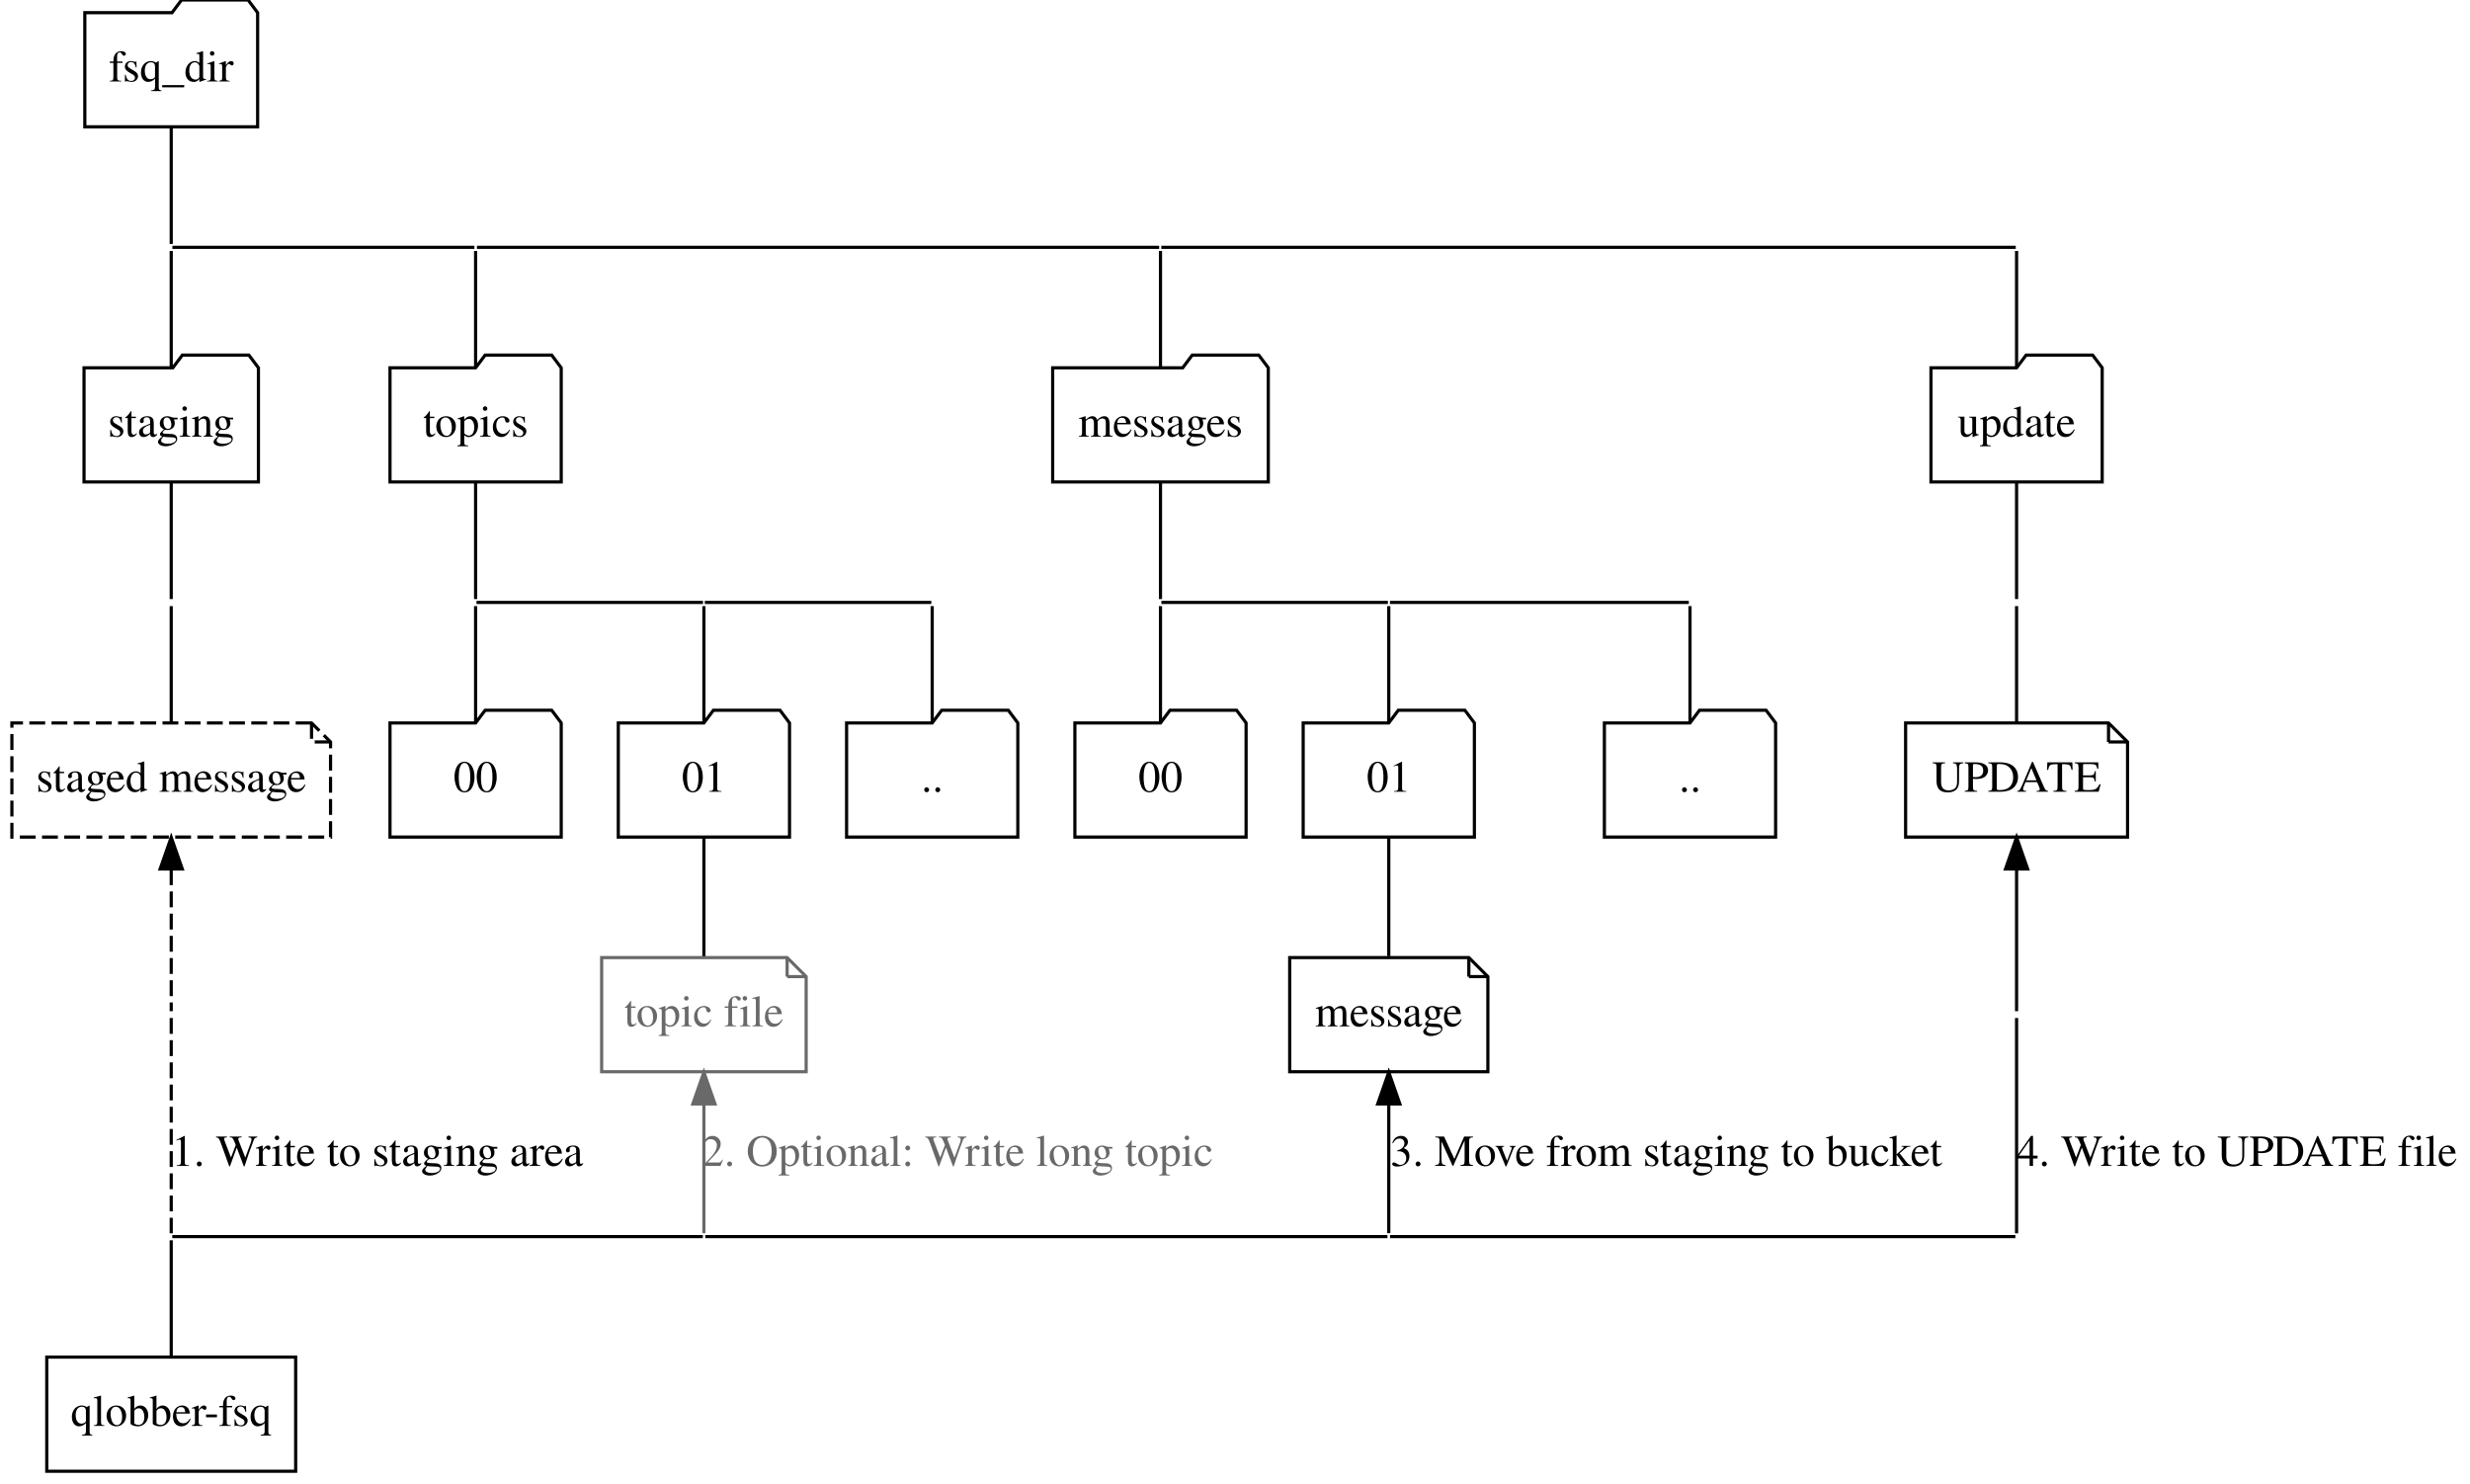
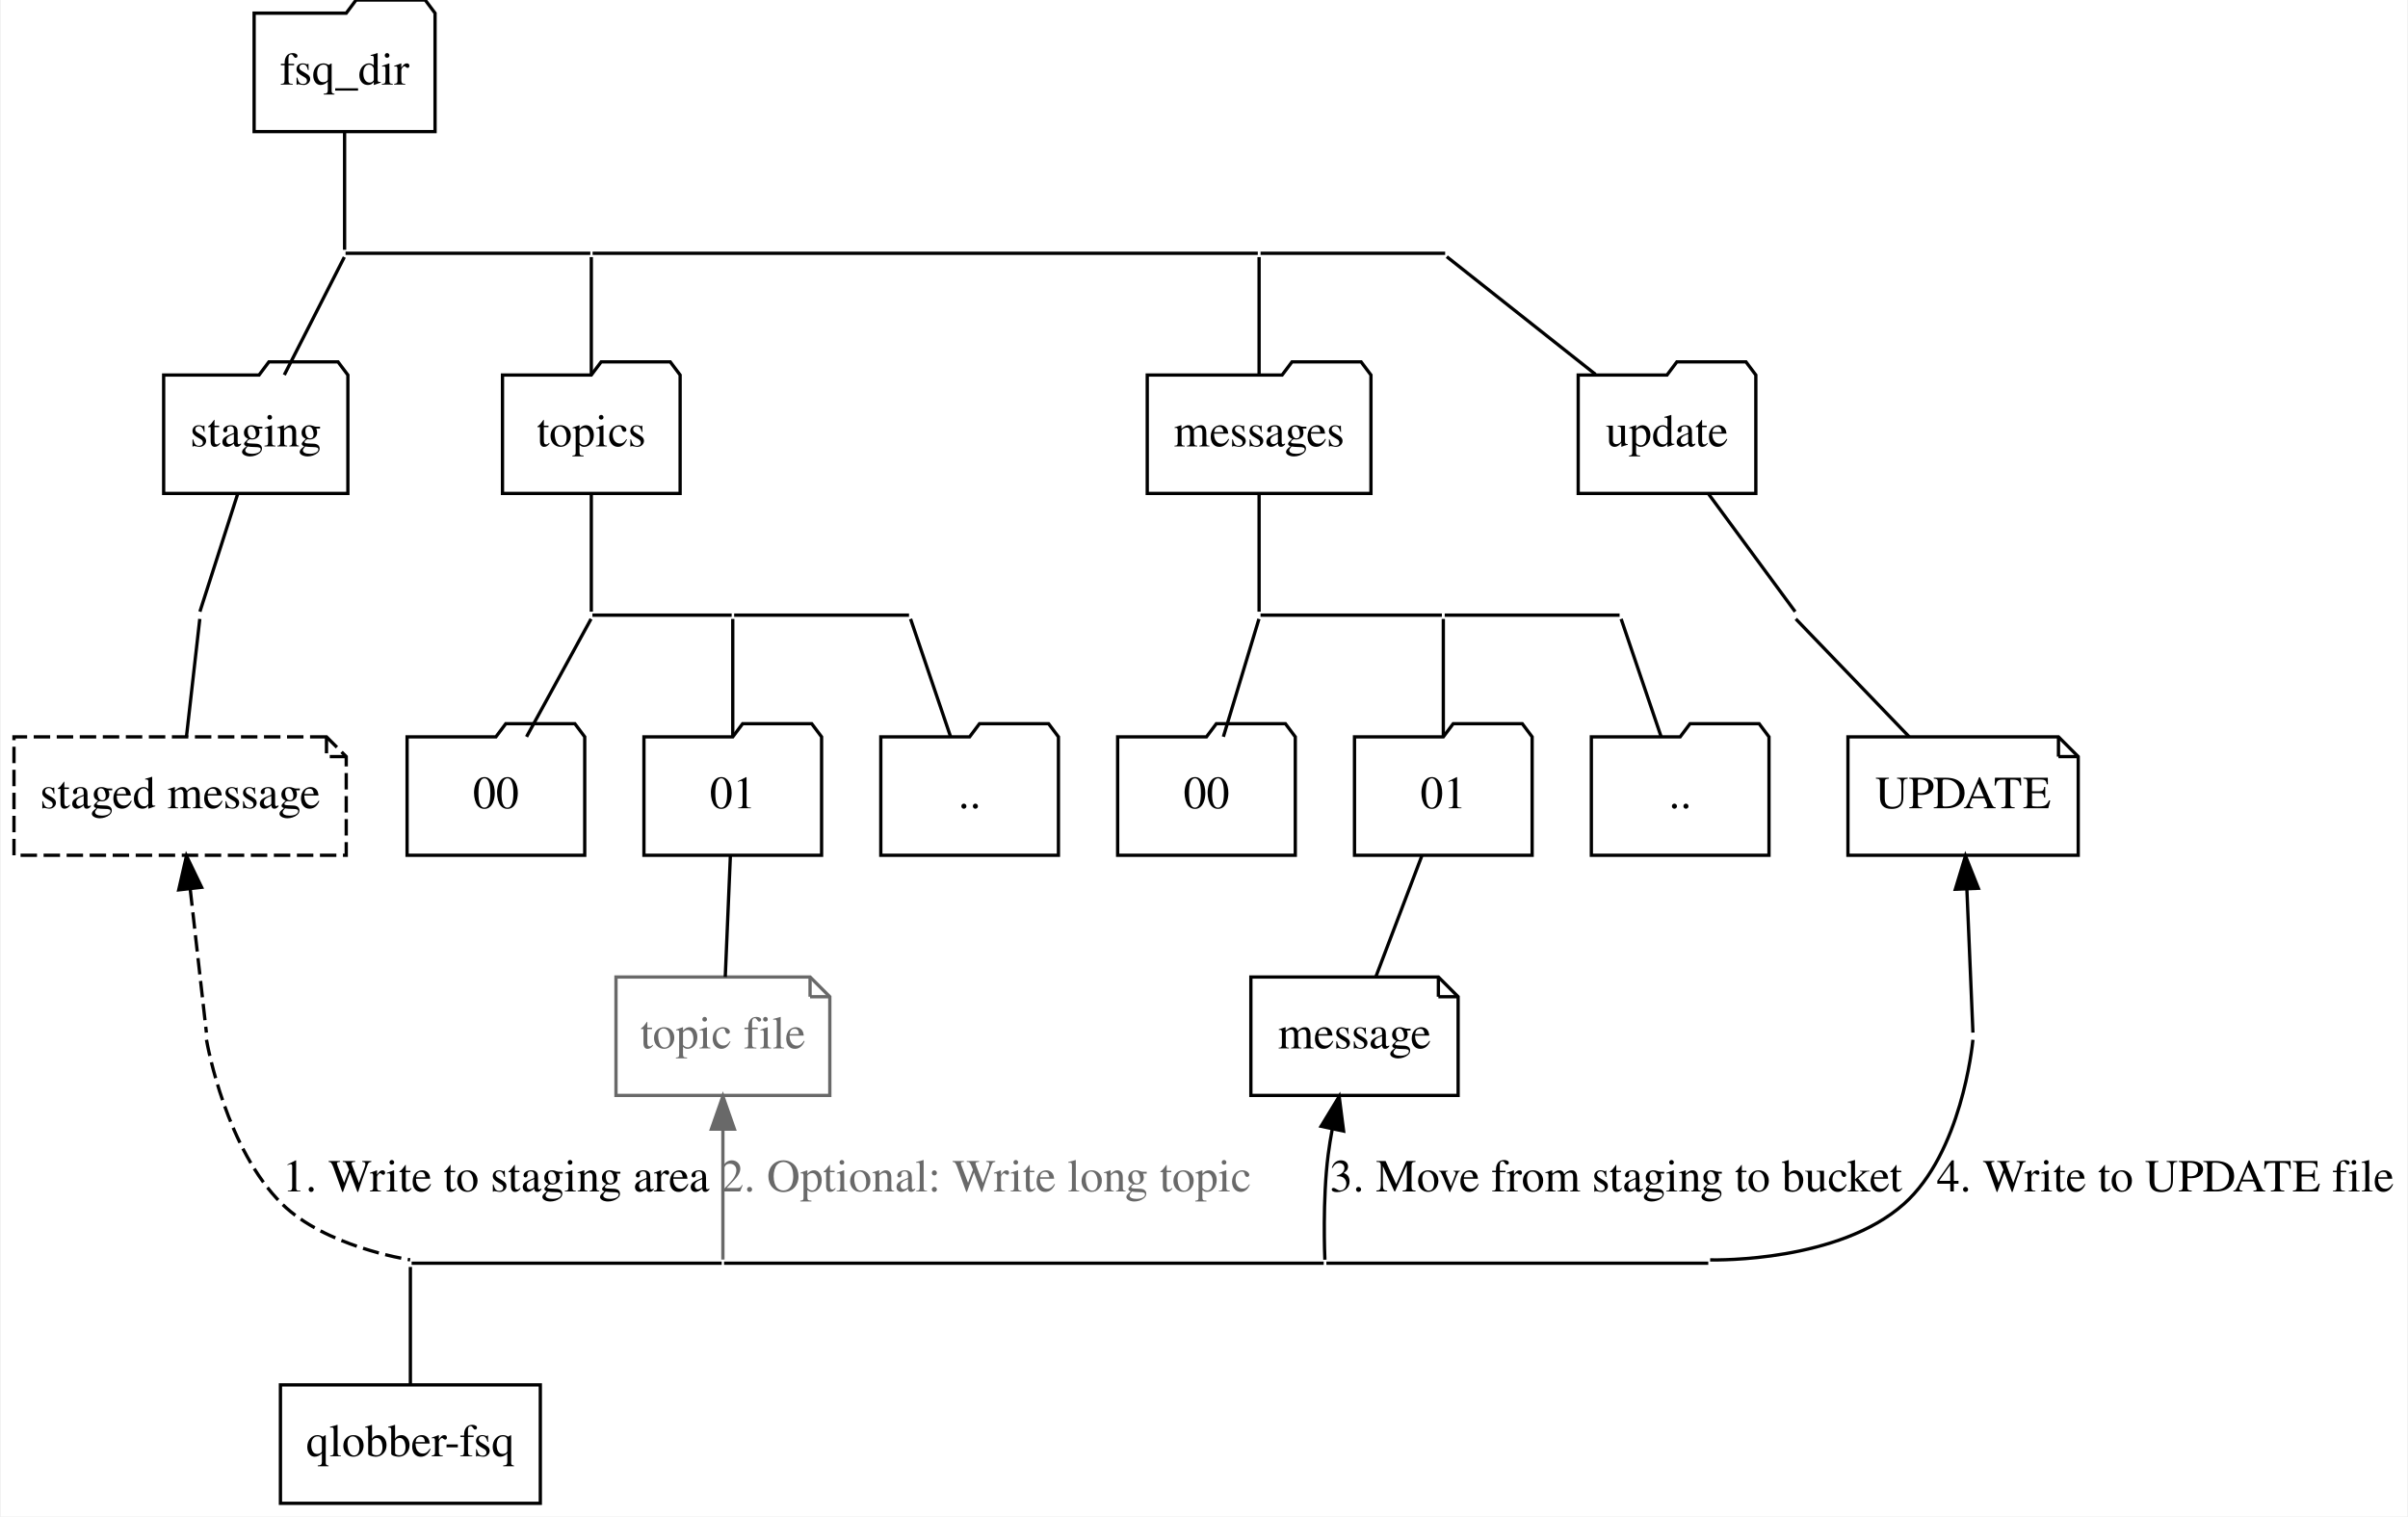
- <svg xmlns="http://www.w3.org/2000/svg" width="779pt" height="468pt" viewBox="0.00 0.00 779.00 468.00">
-   <g id="graph0" class="graph" transform="scale(1 1) rotate(0) translate(4 464)">
-     <polygon fill="white" stroke="none" points="-4,4 -4,-464 775,-464 775,4 -4,4" />
+ <svg xmlns="http://www.w3.org/2000/svg" width="732pt" height="461pt" viewBox="0.00 0.00 731.50 461.00">
+   <g id="graph0" class="graph" transform="scale(1 1) rotate(0) translate(4 457)">
+     <polygon fill="white" stroke="none" points="-4,4 -4,-457 727.5,-457 727.5,4 -4,4" />
    <g id="node1" class="node">
-       <ellipse fill="black" stroke="black" cx="50" cy="-386" rx="0" ry="0" />
+       <ellipse fill="black" stroke="black" cx="100.5" cy="-380" rx="0" ry="0" />
    </g>
    <g id="node2" class="node">
-       <ellipse fill="black" stroke="black" cx="146" cy="-386" rx="0" ry="0" />
+       <ellipse fill="black" stroke="black" cx="175.5" cy="-380" rx="0" ry="0" />
    </g>
    <g id="edge1" class="edge">
-       <path fill="none" stroke="black" d="M50.375,-386C82.126,-386 113.876,-386 145.626,-386" />
+       <path fill="none" stroke="black" d="M100.793,-380C125.598,-380 150.403,-380 175.208,-380" />
    </g>
    <g id="node6" class="node">
-       <polygon fill="none" stroke="black" points="77.5,-348 74.5,-352 53.5,-352 50.5,-348 22.5,-348 22.5,-312 77.5,-312 77.5,-348" />
-       <text text-anchor="middle" x="50" y="-326.3" font-family="Times,serif" font-size="14.00">staging</text>
+       <polygon fill="none" stroke="black" points="101.5,-343 98.5,-347 77.5,-347 74.5,-343 45.5,-343 45.5,-307 101.5,-307 101.5,-343" />
+       <text text-anchor="middle" x="73.5" y="-321.3" font-family="Times,serif" font-size="14.00">staging</text>
    </g>
    <g id="edge5" class="edge">
-       <path fill="none" stroke="black" d="M50,-384.845C50,-382.903 50,-363.091 50,-348.058" />
+       <path fill="none" stroke="black" d="M100.423,-378.848C99.457,-376.954 89.671,-357.744 82.173,-343.025" />
    </g>
    <g id="node3" class="node">
-       <ellipse fill="black" stroke="black" cx="362" cy="-386" rx="0" ry="0" />
+       <ellipse fill="black" stroke="black" cx="378.5" cy="-380" rx="0" ry="0" />
    </g>
    <g id="edge2" class="edge">
-       <path fill="none" stroke="black" d="M146.422,-386C218.141,-386 289.86,-386 361.579,-386" />
+       <path fill="none" stroke="black" d="M175.896,-380C243.299,-380 310.702,-380 378.104,-380" />
    </g>
    <g id="node7" class="node">
-       <polygon fill="none" stroke="black" points="173,-348 170,-352 149,-352 146,-348 119,-348 119,-312 173,-312 173,-348" />
-       <text text-anchor="middle" x="146" y="-326.3" font-family="Times,serif" font-size="14.00">topics</text>
+       <polygon fill="none" stroke="black" points="202.5,-343 199.5,-347 178.5,-347 175.5,-343 148.5,-343 148.5,-307 202.5,-307 202.5,-343" />
+       <text text-anchor="middle" x="175.5" y="-321.3" font-family="Times,serif" font-size="14.00">topics</text>
    </g>
    <g id="edge6" class="edge">
-       <path fill="none" stroke="black" d="M146,-384.845C146,-382.903 146,-363.091 146,-348.058" />
+       <path fill="none" stroke="black" d="M175.5,-378.848C175.5,-376.954 175.5,-357.744 175.5,-343.025" />
    </g>
    <g id="node4" class="node">
-       <ellipse fill="black" stroke="black" cx="632" cy="-386" rx="0" ry="0" />
+       <ellipse fill="black" stroke="black" cx="435.5" cy="-380" rx="0" ry="0" />
    </g>
    <g id="edge3" class="edge">
-       <path fill="none" stroke="black" d="M362.264,-386C452.088,-386 541.912,-386 631.737,-386" />
+       <path fill="none" stroke="black" d="M378.945,-380C397.65,-380 416.354,-380 435.058,-380" />
    </g>
    <g id="node8" class="node">
-       <polygon fill="none" stroke="black" points="396,-348 393,-352 372,-352 369,-348 328,-348 328,-312 396,-312 396,-348" />
-       <text text-anchor="middle" x="362" y="-326.3" font-family="Times,serif" font-size="14.00">messages</text>
+       <polygon fill="none" stroke="black" points="412.5,-343 409.5,-347 388.5,-347 385.5,-343 344.5,-343 344.5,-307 412.5,-307 412.5,-343" />
+       <text text-anchor="middle" x="378.5" y="-321.3" font-family="Times,serif" font-size="14.00">messages</text>
    </g>
    <g id="edge7" class="edge">
-       <path fill="none" stroke="black" d="M362,-384.845C362,-382.903 362,-363.091 362,-348.058" />
+       <path fill="none" stroke="black" d="M378.5,-378.848C378.5,-376.954 378.5,-357.744 378.5,-343.025" />
    </g>
    <g id="node9" class="node">
-       <polygon fill="none" stroke="black" points="659,-348 656,-352 635,-352 632,-348 605,-348 605,-312 659,-312 659,-348" />
-       <text text-anchor="middle" x="632" y="-326.3" font-family="Times,serif" font-size="14.00">update</text>
+       <polygon fill="none" stroke="black" points="529.5,-343 526.5,-347 505.5,-347 502.5,-343 475.5,-343 475.5,-307 529.5,-307 529.5,-343" />
+       <text text-anchor="middle" x="502.5" y="-321.3" font-family="Times,serif" font-size="14.00">update</text>
    </g>
    <g id="edge8" class="edge">
-       <path fill="none" stroke="black" d="M632,-384.845C632,-382.903 632,-363.091 632,-348.058" />
+       <path fill="none" stroke="black" d="M435.549,-378.962C436.793,-377.977 461.692,-358.281 480.764,-343.194" />
    </g>
    <g id="node5" class="node">
-       <polygon fill="none" stroke="black" points="77.25,-460 74.25,-464 53.25,-464 50.25,-460 22.75,-460 22.75,-424 77.25,-424 77.25,-460" />
-       <text text-anchor="middle" x="50" y="-438.3" font-family="Times,serif" font-size="14.00">fsq_dir</text>
+       <polygon fill="none" stroke="black" points="128,-453 125,-457 104,-457 101,-453 73,-453 73,-417 128,-417 128,-453" />
+       <text text-anchor="middle" x="100.5" y="-431.3" font-family="Times,serif" font-size="14.00">fsq_dir</text>
    </g>
    <g id="edge4" class="edge">
-       <path fill="none" stroke="black" d="M50,-423.914C50,-408.588 50,-388.313 50,-387.061" />
+       <path fill="none" stroke="black" d="M100.5,-416.939C100.5,-401.929 100.5,-382.273 100.5,-381.059" />
    </g>
    <g id="node28" class="node">
-       <ellipse fill="black" stroke="black" cx="50" cy="-274" rx="0" ry="0" />
+       <ellipse fill="black" stroke="black" cx="56.5" cy="-270" rx="0" ry="0" />
    </g>
    <g id="edge26" class="edge">
-       <path fill="none" stroke="black" d="M50,-311.914C50,-296.588 50,-276.313 50,-275.061" />
+       <path fill="none" stroke="black" d="M68.028,-306.939C63.213,-291.929 56.908,-272.273 56.519,-271.059" />
    </g>
    <g id="node10" class="node">
-       <ellipse fill="black" stroke="black" cx="146" cy="-274" rx="0" ry="0" />
+       <ellipse fill="black" stroke="black" cx="175.5" cy="-270" rx="0" ry="0" />
    </g>
    <g id="edge11" class="edge">
-       <path fill="none" stroke="black" d="M146,-311.914C146,-296.588 146,-276.313 146,-275.061" />
+       <path fill="none" stroke="black" d="M175.5,-306.939C175.5,-291.929 175.5,-272.273 175.5,-271.059" />
    </g>
    <g id="node17" class="node">
-       <ellipse fill="black" stroke="black" cx="362" cy="-274" rx="0" ry="0" />
+       <ellipse fill="black" stroke="black" cx="378.5" cy="-270" rx="0" ry="0" />
    </g>
    <g id="edge18" class="edge">
-       <path fill="none" stroke="black" d="M362,-311.914C362,-296.588 362,-276.313 362,-275.061" />
+       <path fill="none" stroke="black" d="M378.5,-306.939C378.5,-291.929 378.5,-272.273 378.5,-271.059" />
    </g>
    <g id="node24" class="node">
-       <ellipse fill="black" stroke="black" cx="632" cy="-274" rx="0" ry="0" />
+       <ellipse fill="black" stroke="black" cx="541.5" cy="-270" rx="0" ry="0" />
    </g>
    <g id="edge23" class="edge">
-       <path fill="none" stroke="black" d="M632,-311.914C632,-296.588 632,-276.313 632,-275.061" />
+       <path fill="none" stroke="black" d="M515.055,-306.939C526.099,-291.929 540.563,-272.273 541.456,-271.059" />
    </g>
    <g id="node11" class="node">
-       <ellipse fill="black" stroke="black" cx="218" cy="-274" rx="0" ry="0" />
+       <ellipse fill="black" stroke="black" cx="218.5" cy="-270" rx="0" ry="0" />
    </g>
    <g id="edge9" class="edge">
-       <path fill="none" stroke="black" d="M146.281,-274C170.094,-274 193.907,-274 217.72,-274" />
+       <path fill="none" stroke="black" d="M175.836,-270C189.946,-270 204.056,-270 218.167,-270" />
    </g>
    <g id="node13" class="node">
-       <polygon fill="none" stroke="black" points="173,-236 170,-240 149,-240 146,-236 119,-236 119,-200 173,-200 173,-236" />
-       <text text-anchor="middle" x="146" y="-214.3" font-family="Times,serif" font-size="14.00">00</text>
+       <polygon fill="none" stroke="black" points="173.5,-233 170.5,-237 149.5,-237 146.5,-233 119.5,-233 119.5,-197 173.5,-197 173.5,-233" />
+       <text text-anchor="middle" x="146.5" y="-211.3" font-family="Times,serif" font-size="14.00">00</text>
    </g>
    <g id="edge12" class="edge">
-       <path fill="none" stroke="black" d="M146,-272.845C146,-270.903 146,-251.091 146,-236.058" />
+       <path fill="none" stroke="black" d="M175.417,-268.848C174.38,-266.954 163.869,-247.744 155.815,-233.025" />
    </g>
    <g id="node12" class="node">
-       <ellipse fill="black" stroke="black" cx="290" cy="-274" rx="0" ry="0" />
+       <ellipse fill="black" stroke="black" cx="272.5" cy="-270" rx="0" ry="0" />
    </g>
    <g id="edge10" class="edge">
-       <path fill="none" stroke="black" d="M218.281,-274C242.094,-274 265.907,-274 289.72,-274" />
+       <path fill="none" stroke="black" d="M218.922,-270C236.642,-270 254.362,-270 272.081,-270" />
    </g>
    <g id="node14" class="node">
-       <polygon fill="none" stroke="black" points="245,-236 242,-240 221,-240 218,-236 191,-236 191,-200 245,-200 245,-236" />
-       <text text-anchor="middle" x="218" y="-214.3" font-family="Times,serif" font-size="14.00">01</text>
+       <polygon fill="none" stroke="black" points="245.5,-233 242.5,-237 221.5,-237 218.5,-233 191.5,-233 191.5,-197 245.5,-197 245.5,-233" />
+       <text text-anchor="middle" x="218.5" y="-211.3" font-family="Times,serif" font-size="14.00">01</text>
    </g>
    <g id="edge13" class="edge">
-       <path fill="none" stroke="black" d="M218,-272.845C218,-270.903 218,-251.091 218,-236.058" />
+       <path fill="none" stroke="black" d="M218.5,-268.848C218.5,-266.954 218.5,-247.744 218.5,-233.025" />
    </g>
    <g id="node15" class="node">
-       <polygon fill="none" stroke="black" points="317,-236 314,-240 293,-240 290,-236 263,-236 263,-200 317,-200 317,-236" />
-       <text text-anchor="middle" x="290" y="-214.3" font-family="Times,serif" font-size="14.00">..</text>
+       <polygon fill="none" stroke="black" points="317.5,-233 314.5,-237 293.5,-237 290.5,-233 263.5,-233 263.5,-197 317.5,-197 317.5,-233" />
+       <text text-anchor="middle" x="290.5" y="-211.3" font-family="Times,serif" font-size="14.00">..</text>
    </g>
    <g id="edge14" class="edge">
-       <path fill="none" stroke="black" d="M290,-272.845C290,-270.903 290,-251.091 290,-236.058" />
+       <path fill="none" stroke="black" d="M272.552,-268.848C273.195,-266.954 279.719,-247.744 284.718,-233.025" />
    </g>
    <g id="node16" class="node">
-       <polygon fill="none" stroke="dimgrey" points="244.25,-162 185.75,-162 185.75,-126 250.25,-126 250.25,-156 244.25,-162" />
-       <polyline fill="none" stroke="dimgrey" points="244.25,-162 244.25,-156 " />
-       <polyline fill="none" stroke="dimgrey" points="250.25,-156 244.25,-156 " />
-       <text text-anchor="middle" x="218" y="-140.3" font-family="Times,serif" font-size="14.00" fill="dimgrey">topic file</text>
+       <polygon fill="none" stroke="dimgrey" points="242,-160 183,-160 183,-124 248,-124 248,-154 242,-160" />
+       <polyline fill="none" stroke="dimgrey" points="242,-160 242,-154 " />
+       <polyline fill="none" stroke="dimgrey" points="248,-154 242,-154 " />
+       <text text-anchor="middle" x="215.5" y="-138.3" font-family="Times,serif" font-size="14.00" fill="dimgrey">topic file</text>
    </g>
    <g id="edge15" class="edge">
-       <path fill="none" stroke="black" d="M218,-199.937C218,-188.626 218,-173.828 218,-162.441" />
+       <path fill="none" stroke="black" d="M217.774,-196.813C217.302,-185.65 216.69,-171.16 216.22,-160.029" />
    </g>
    <g id="node31" class="node">
-       <ellipse fill="black" stroke="black" cx="218" cy="-74" rx="0" ry="0" />
+       <ellipse fill="black" stroke="black" cx="215.5" cy="-73" rx="0" ry="0" />
    </g>
    <g id="edge33" class="edge">
-       <path fill="none" stroke="dimgrey" d="M218,-115.602C218,-97.416 218,-76.61 218,-75.089" />
-       <polygon fill="dimgrey" stroke="dimgrey" points="214.5,-115.841 218,-125.841 221.5,-115.841 214.5,-115.841" />
-       <text text-anchor="middle" x="298" y="-96.3" font-family="Times,serif" font-size="14.00" fill="dimgrey">2. Optional: Write long topic</text>
+       <path fill="none" stroke="dimgrey" d="M215.5,-113.68C215.5,-95.835 215.5,-75.568 215.5,-74.086" />
+       <polygon fill="dimgrey" stroke="dimgrey" points="212,-113.746 215.5,-123.746 219,-113.746 212,-113.746" />
+       <text text-anchor="middle" x="295.5" y="-94.8" font-family="Times,serif" font-size="14.00" fill="dimgrey">2. Optional: Write long topic</text>
    </g>
    <g id="node18" class="node">
-       <ellipse fill="black" stroke="black" cx="434" cy="-274" rx="0" ry="0" />
+       <ellipse fill="black" stroke="black" cx="434.5" cy="-270" rx="0" ry="0" />
    </g>
    <g id="edge16" class="edge">
-       <path fill="none" stroke="black" d="M362.281,-274C386.094,-274 409.907,-274 433.72,-274" />
+       <path fill="none" stroke="black" d="M378.938,-270C397.314,-270 415.69,-270 434.066,-270" />
    </g>
    <g id="node20" class="node">
-       <polygon fill="none" stroke="black" points="389,-236 386,-240 365,-240 362,-236 335,-236 335,-200 389,-200 389,-236" />
-       <text text-anchor="middle" x="362" y="-214.3" font-family="Times,serif" font-size="14.00">00</text>
+       <polygon fill="none" stroke="black" points="389.5,-233 386.5,-237 365.5,-237 362.5,-233 335.5,-233 335.5,-197 389.5,-197 389.5,-233" />
+       <text text-anchor="middle" x="362.5" y="-211.3" font-family="Times,serif" font-size="14.00">00</text>
    </g>
    <g id="edge19" class="edge">
-       <path fill="none" stroke="black" d="M362,-272.845C362,-270.903 362,-251.091 362,-236.058" />
+       <path fill="none" stroke="black" d="M378.454,-268.848C377.882,-266.954 372.083,-247.744 367.64,-233.025" />
    </g>
    <g id="node19" class="node">
-       <ellipse fill="black" stroke="black" cx="529" cy="-274" rx="0" ry="0" />
+       <ellipse fill="black" stroke="black" cx="488.5" cy="-270" rx="0" ry="0" />
    </g>
    <g id="edge17" class="edge">
-       <path fill="none" stroke="black" d="M434.371,-274C465.791,-274 497.211,-274 528.63,-274" />
+       <path fill="none" stroke="black" d="M434.922,-270C452.642,-270 470.362,-270 488.081,-270" />
    </g>
    <g id="node21" class="node">
-       <polygon fill="none" stroke="black" points="461,-236 458,-240 437,-240 434,-236 407,-236 407,-200 461,-200 461,-236" />
-       <text text-anchor="middle" x="434" y="-214.3" font-family="Times,serif" font-size="14.00">01</text>
+       <polygon fill="none" stroke="black" points="461.5,-233 458.5,-237 437.5,-237 434.5,-233 407.5,-233 407.5,-197 461.5,-197 461.5,-233" />
+       <text text-anchor="middle" x="434.5" y="-211.3" font-family="Times,serif" font-size="14.00">01</text>
    </g>
    <g id="edge20" class="edge">
-       <path fill="none" stroke="black" d="M434,-272.845C434,-270.903 434,-251.091 434,-236.058" />
+       <path fill="none" stroke="black" d="M434.5,-268.848C434.5,-266.954 434.5,-247.744 434.5,-233.025" />
    </g>
    <g id="node22" class="node">
-       <polygon fill="none" stroke="black" points="556,-236 553,-240 532,-240 529,-236 502,-236 502,-200 556,-200 556,-236" />
-       <text text-anchor="middle" x="529" y="-214.3" font-family="Times,serif" font-size="14.00">..</text>
+       <polygon fill="none" stroke="black" points="533.5,-233 530.5,-237 509.5,-237 506.5,-233 479.5,-233 479.5,-197 533.5,-197 533.5,-233" />
+       <text text-anchor="middle" x="506.5" y="-211.3" font-family="Times,serif" font-size="14.00">..</text>
    </g>
    <g id="edge21" class="edge">
-       <path fill="none" stroke="black" d="M529,-272.845C529,-270.903 529,-251.091 529,-236.058" />
+       <path fill="none" stroke="black" d="M488.552,-268.848C489.195,-266.954 495.719,-247.744 500.718,-233.025" />
    </g>
    <g id="node23" class="node">
-       <polygon fill="none" stroke="black" points="459.25,-162 402.75,-162 402.75,-126 465.25,-126 465.25,-156 459.25,-162" />
-       <polyline fill="none" stroke="black" points="459.25,-162 459.25,-156 " />
-       <polyline fill="none" stroke="black" points="465.25,-156 459.25,-156 " />
-       <text text-anchor="middle" x="434" y="-140.3" font-family="Times,serif" font-size="14.00">message</text>
+       <polygon fill="none" stroke="black" points="433,-160 376,-160 376,-124 439,-124 439,-154 433,-160" />
+       <polyline fill="none" stroke="black" points="433,-160 433,-154 " />
+       <polyline fill="none" stroke="black" points="439,-154 433,-154 " />
+       <text text-anchor="middle" x="407.5" y="-138.3" font-family="Times,serif" font-size="14.00">message</text>
    </g>
    <g id="edge22" class="edge">
-       <path fill="none" stroke="black" d="M434,-199.937C434,-188.626 434,-173.828 434,-162.441" />
+       <path fill="none" stroke="black" d="M427.964,-196.813C423.719,-185.65 418.209,-171.16 413.976,-160.029" />
    </g>
    <g id="node32" class="node">
-       <ellipse fill="black" stroke="black" cx="434" cy="-74" rx="0" ry="0" />
+       <ellipse fill="black" stroke="black" cx="398.5" cy="-73" rx="0" ry="0" />
    </g>
    <g id="edge34" class="edge">
-       <path fill="none" stroke="black" d="M434,-115.602C434,-97.416 434,-76.61 434,-75.089" />
-       <polygon fill="black" stroke="black" points="430.5,-115.841 434,-125.841 437.5,-115.841 430.5,-115.841" />
-       <text text-anchor="middle" x="521.5" y="-96.3" font-family="Times,serif" font-size="14.00">3. Move from staging to bucket</text>
+       <path fill="none" stroke="black" d="M400.744,-113.793C400.256,-111.171 399.827,-108.542 399.5,-106 397.741,-92.328 398.452,-75.114 398.498,-74.052" />
+       <polygon fill="black" stroke="black" points="397.341,-114.618 402.842,-123.673 404.189,-113.164 397.341,-114.618" />
+       <text text-anchor="middle" x="487" y="-94.8" font-family="Times,serif" font-size="14.00">3. Move from staging to bucket</text>
    </g>
    <g id="node26" class="node">
-       <polygon fill="none" stroke="black" points="661,-236 597,-236 597,-200 667,-200 667,-230 661,-236" />
-       <polyline fill="none" stroke="black" points="661,-236 661,-230 " />
-       <polyline fill="none" stroke="black" points="667,-230 661,-230 " />
-       <text text-anchor="middle" x="632" y="-214.3" font-family="Times,serif" font-size="14.00">UPDATE</text>
+       <polygon fill="none" stroke="black" points="621.5,-233 557.5,-233 557.5,-197 627.5,-197 627.5,-227 621.5,-233" />
+       <polyline fill="none" stroke="black" points="621.5,-233 621.5,-227 " />
+       <polyline fill="none" stroke="black" points="627.5,-227 621.5,-227 " />
+       <text text-anchor="middle" x="592.5" y="-211.3" font-family="Times,serif" font-size="14.00">UPDATE</text>
    </g>
    <g id="edge24" class="edge">
-       <path fill="none" stroke="black" d="M632,-272.845C632,-270.903 632,-251.091 632,-236.058" />
+       <path fill="none" stroke="black" d="M541.646,-268.848C543.469,-266.954 561.954,-247.744 576.118,-233.025" />
    </g>
    <g id="node25" class="node">
-       <ellipse fill="black" stroke="black" cx="632" cy="-144" rx="0" ry="0" />
+       <ellipse fill="black" stroke="black" cx="595.5" cy="-142" rx="0" ry="0" />
    </g>
    <g id="node33" class="node">
-       <ellipse fill="black" stroke="black" cx="632" cy="-74" rx="0" ry="0" />
+       <ellipse fill="black" stroke="black" cx="515.5" cy="-73" rx="0" ry="0" />
    </g>
    <g id="edge35" class="edge">
-       <path fill="none" stroke="black" d="M632,-142.951C632,-140.924 632,-77.043 632,-75.048" />
-       <text text-anchor="middle" x="701.5" y="-96.3" font-family="Times,serif" font-size="14.00">4. Write to UPDATE file</text>
+       <path fill="none" stroke="black" d="M595.491,-140.902C595.299,-138.894 591.948,-106.516 574.5,-91 554.745,-73.433 517.895,-73.948 515.611,-73.997" />
+       <text text-anchor="middle" x="654" y="-94.8" font-family="Times,serif" font-size="14.00">4. Write to UPDATE file</text>
    </g>
    <g id="edge25" class="edge">
-       <path fill="none" stroke="black" d="M632,-189.851C632,-170.195 632,-146.787 632,-145.097" />
-       <polygon fill="black" stroke="black" points="628.5,-189.937 632,-199.937 635.5,-189.937 628.5,-189.937" />
+       <path fill="none" stroke="black" d="M593.657,-186.615C594.471,-167.358 595.427,-144.735 595.496,-143.095" />
+       <polygon fill="black" stroke="black" points="590.152,-186.674 593.226,-196.813 597.145,-186.97 590.152,-186.674" />
    </g>
    <g id="node27" class="node">
-       <polygon fill="none" stroke="black" stroke-dasharray="5,2" points="94.25,-236 -0.25,-236 -0.25,-200 100.25,-200 100.25,-230 94.25,-236" />
-       <polyline fill="none" stroke="black" stroke-dasharray="5,2" points="94.25,-236 94.25,-230 " />
-       <polyline fill="none" stroke="black" stroke-dasharray="5,2" points="100.25,-230 94.25,-230 " />
-       <text text-anchor="middle" x="50" y="-214.3" font-family="Times,serif" font-size="14.00">staged message</text>
+       <polygon fill="none" stroke="black" stroke-dasharray="5,2" points="95,-233 0,-233 0,-197 101,-197 101,-227 95,-233" />
+       <polyline fill="none" stroke="black" stroke-dasharray="5,2" points="95,-233 95,-227 " />
+       <polyline fill="none" stroke="black" stroke-dasharray="5,2" points="101,-227 95,-227 " />
+       <text text-anchor="middle" x="50.5" y="-211.3" font-family="Times,serif" font-size="14.00">staged message</text>
    </g>
    <g id="node29" class="node">
-       <ellipse fill="black" stroke="black" cx="50" cy="-144" rx="0" ry="0" />
+       <ellipse fill="black" stroke="black" cx="58.5" cy="-142" rx="0" ry="0" />
    </g>
    <g id="edge28" class="edge">
-       <path fill="none" stroke="black" stroke-dasharray="5,2" d="M50,-189.851C50,-170.195 50,-146.787 50,-145.097" />
-       <polygon fill="black" stroke="black" points="46.5,-189.937 50,-199.937 53.5,-189.937 46.5,-189.937" />
+       <path fill="none" stroke="black" stroke-dasharray="5,2" d="M53.586,-186.615C55.755,-167.358 58.304,-144.735 58.489,-143.095" />
+       <polygon fill="black" stroke="black" points="50.078,-186.484 52.437,-196.813 57.034,-187.268 50.078,-186.484" />
    </g>
    <g id="edge27" class="edge">
-       <path fill="none" stroke="black" d="M50,-272.845C50,-270.903 50,-251.091 50,-236.058" />
+       <path fill="none" stroke="black" d="M56.483,-268.848C56.268,-266.954 54.094,-247.744 52.427,-233.025" />
    </g>
    <g id="node30" class="node">
-       <ellipse fill="black" stroke="black" cx="50" cy="-74" rx="0" ry="0" />
+       <ellipse fill="black" stroke="black" cx="120.5" cy="-73" rx="0" ry="0" />
    </g>
    <g id="edge32" class="edge">
-       <path fill="none" stroke="black" stroke-dasharray="5,2" d="M50,-142.951C50,-140.924 50,-77.043 50,-75.048" />
-       <text text-anchor="middle" x="115" y="-96.3" font-family="Times,serif" font-size="14.00">1. Write to staging area</text>
+       <path fill="none" stroke="black" stroke-dasharray="5,2" d="M58.516,-140.905C58.857,-138.96 64.577,-107.587 81.5,-91 94.582,-78.178 118.918,-74.245 120.426,-74.011" />
+       <text text-anchor="middle" x="146.5" y="-94.8" font-family="Times,serif" font-size="14.00">1. Write to staging area</text>
    </g>
    <g id="edge29" class="edge">
-       <path fill="none" stroke="black" d="M50.328,-74C106.11,-74 161.891,-74 217.673,-74" />
+       <path fill="none" stroke="black" d="M120.871,-73C152.291,-73 183.711,-73 215.13,-73" />
    </g>
    <g id="node34" class="node">
-       <polygon fill="none" stroke="black" points="89.25,-36 10.75,-36 10.75,-0 89.25,-0 89.25,-36" />
-       <text text-anchor="middle" x="50" y="-14.3" font-family="Times,serif" font-size="14.00">qlobber-fsq</text>
+       <polygon fill="none" stroke="black" points="160,-36 81,-36 81,-0 160,-0 160,-36" />
+       <text text-anchor="middle" x="120.5" y="-14.3" font-family="Times,serif" font-size="14.00">qlobber-fsq</text>
    </g>
    <g id="edge36" class="edge">
-       <path fill="none" stroke="black" d="M50,-72.845C50,-70.903 50,-51.091 50,-36.058" />
+       <path fill="none" stroke="black" d="M120.5,-71.848C120.5,-69.954 120.5,-50.743 120.5,-36.025" />
    </g>
    <g id="edge30" class="edge">
-       <path fill="none" stroke="black" d="M218.422,-74C290.141,-74 361.86,-74 433.579,-74" />
+       <path fill="none" stroke="black" d="M215.857,-73C276.619,-73 337.381,-73 398.143,-73" />
    </g>
    <g id="edge31" class="edge">
-       <path fill="none" stroke="black" d="M434.387,-74C500.129,-74 565.872,-74 631.614,-74" />
+       <path fill="none" stroke="black" d="M398.957,-73C437.653,-73 476.349,-73 515.045,-73" />
    </g>
  </g>
</svg>
